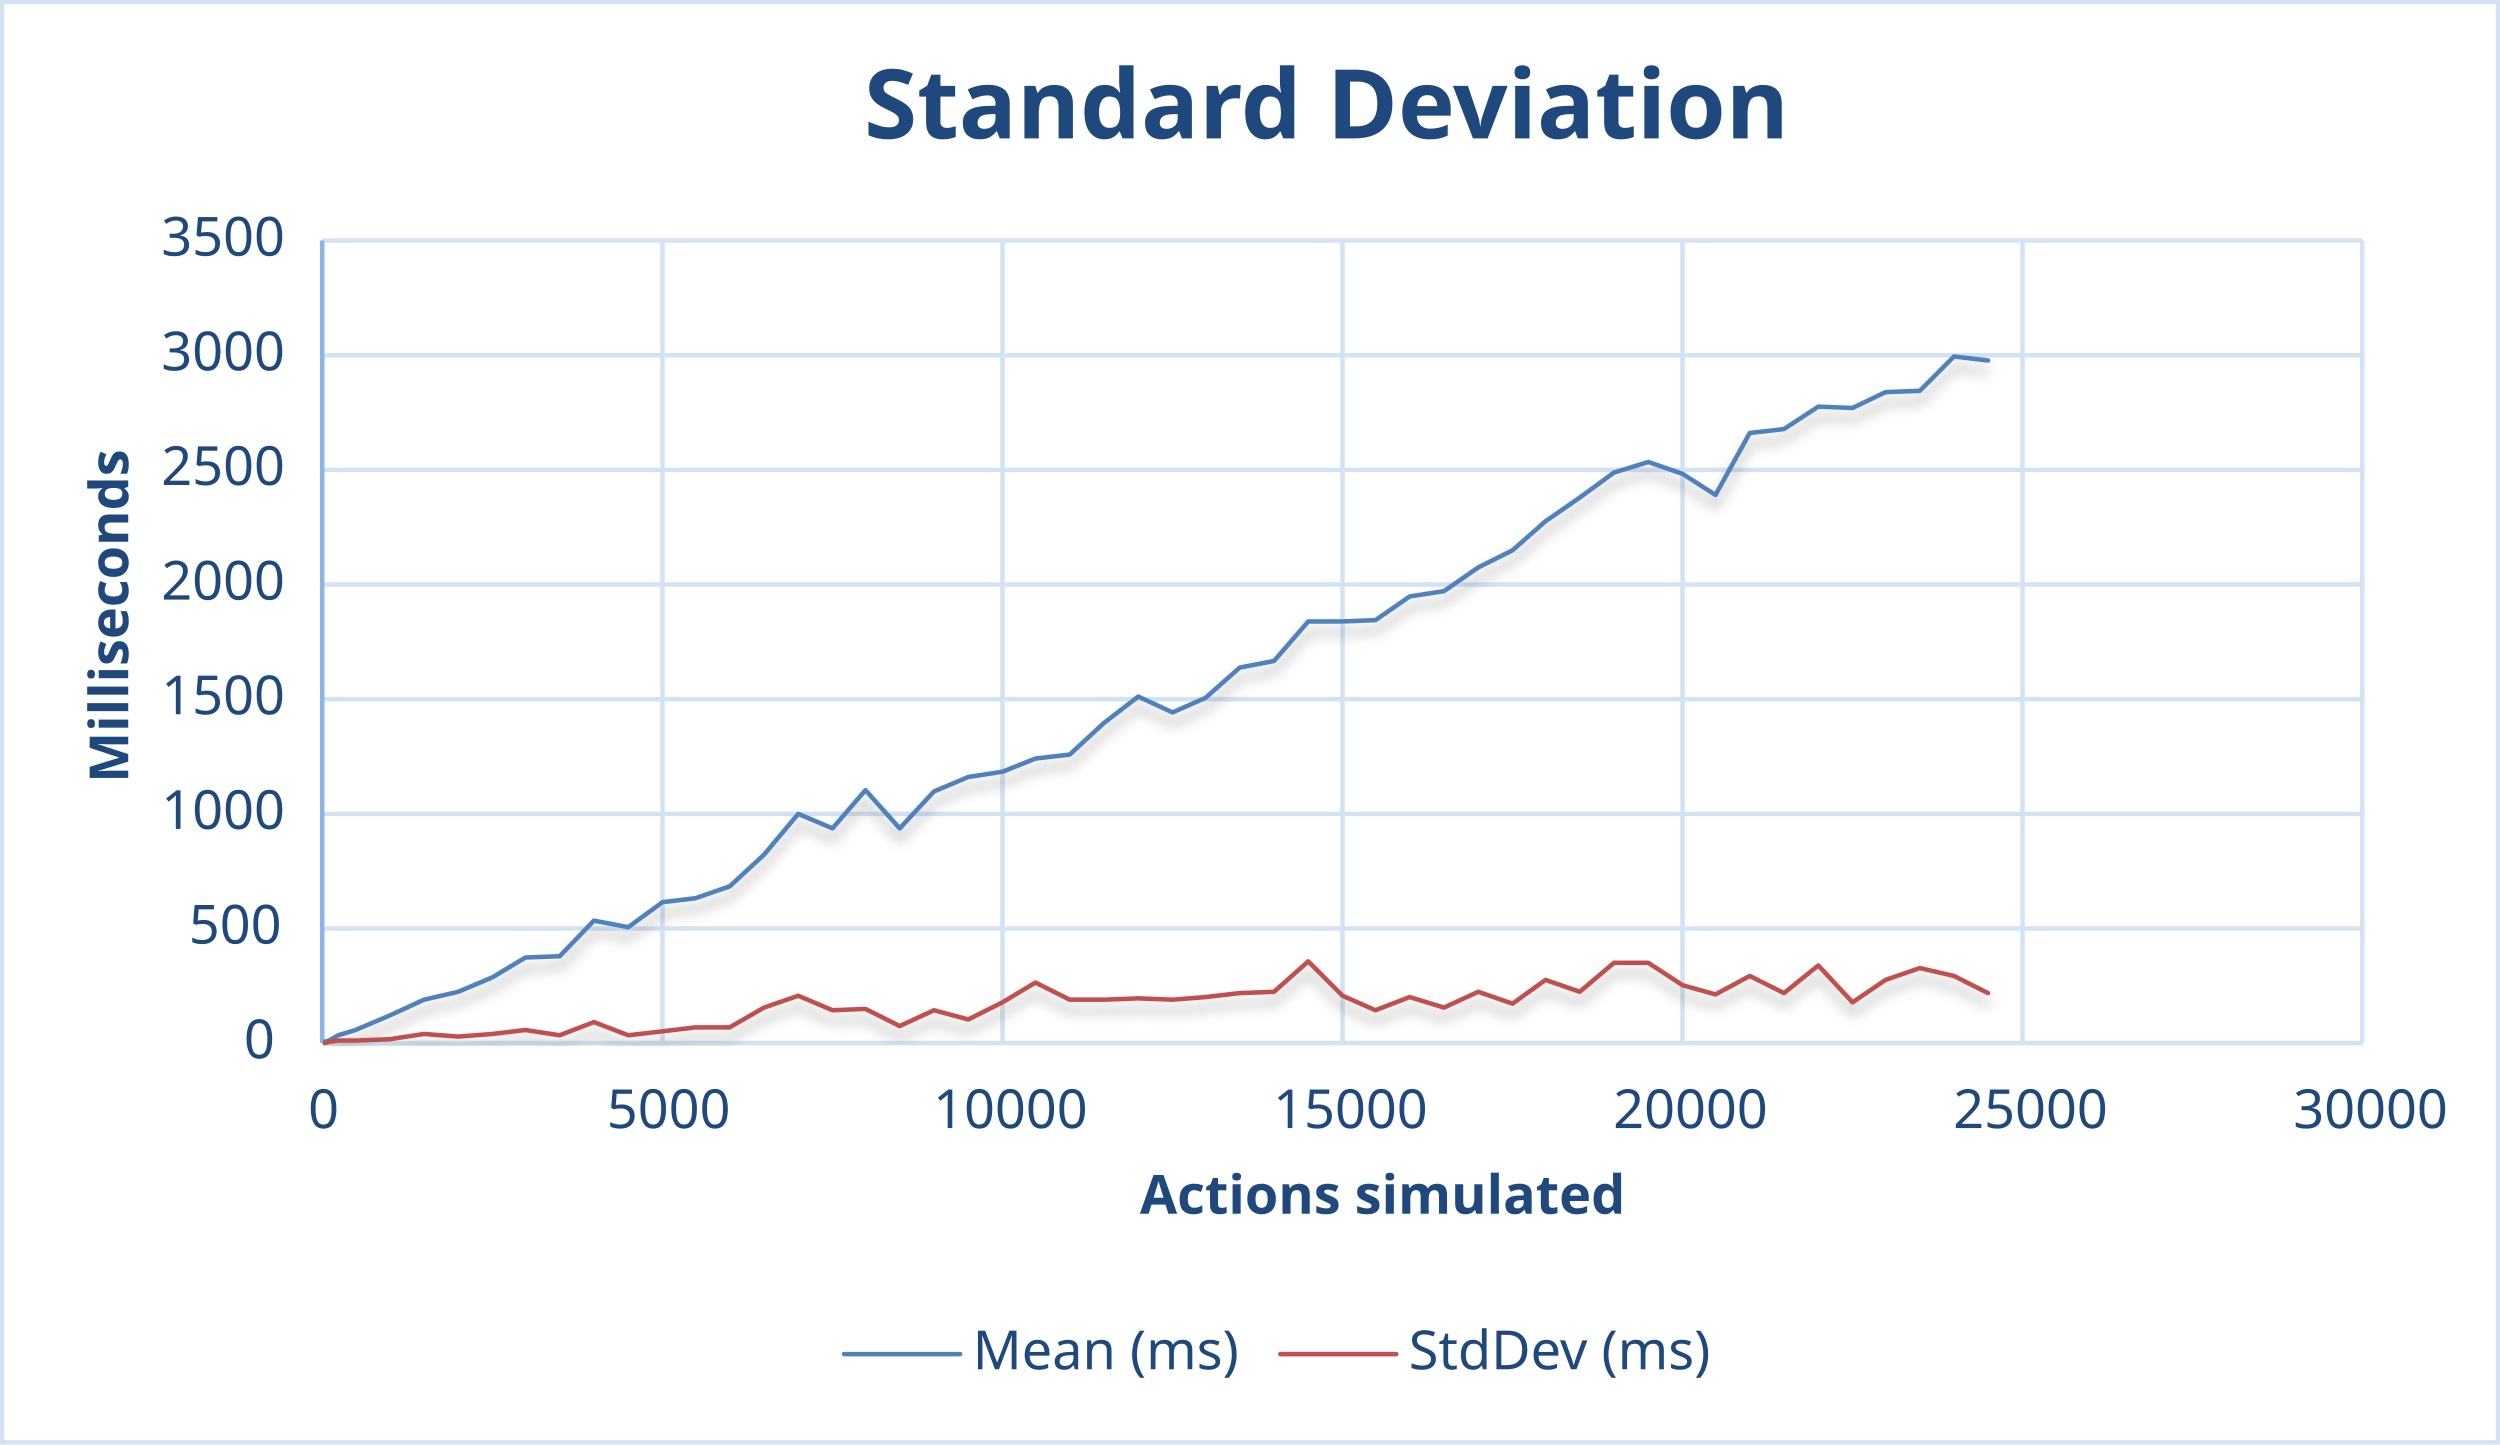
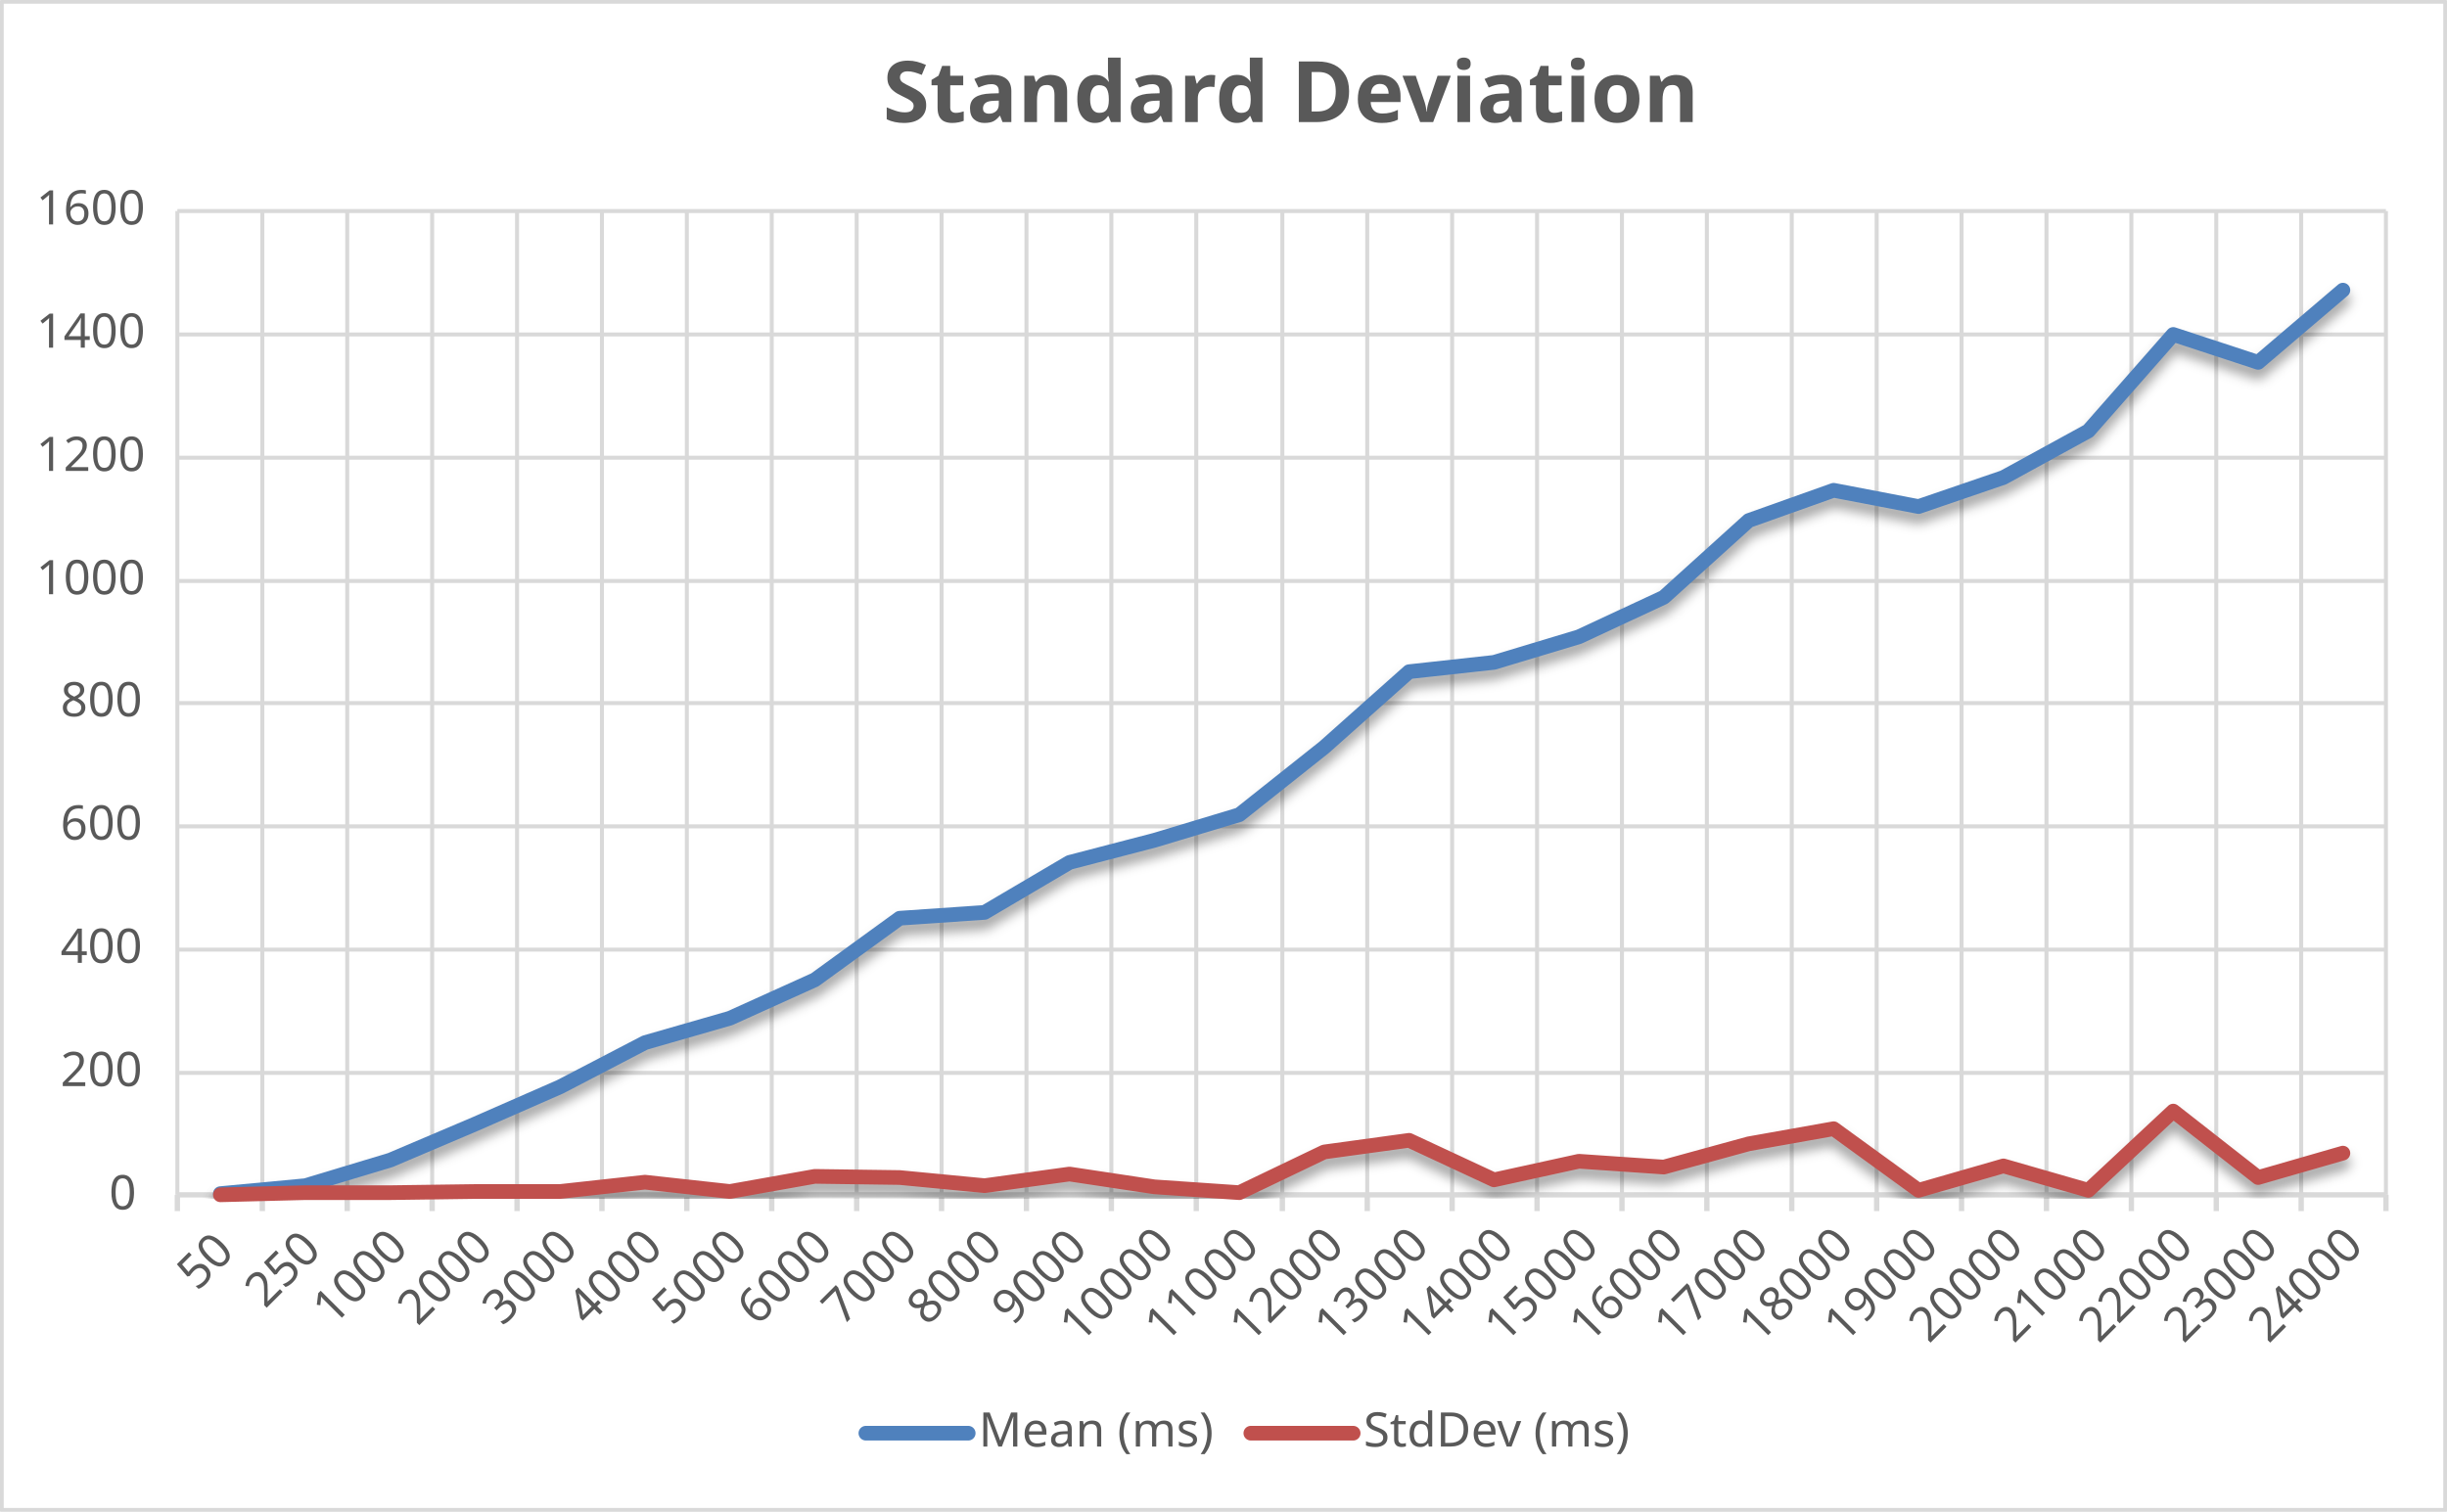
- <svg xmlns="http://www.w3.org/2000/svg" width="1897" height="1096" xml:space="preserve" overflow="hidden">
+ <svg xmlns="http://www.w3.org/2000/svg" width="2104" height="1300" xml:space="preserve" overflow="hidden">
  <defs>
    <filter id="fx0" x="-10%" y="-10%" width="120%" height="120%" filterUnits="userSpaceOnUse" primitiveUnits="userSpaceOnUse">
      <feComponentTransfer color-interpolation-filters="sRGB">
        <feFuncR type="discrete" tableValues="0 0" />
        <feFuncG type="discrete" tableValues="0 0" />
        <feFuncB type="discrete" tableValues="0 0" />
        <feFuncA type="linear" slope="0.349" intercept="0" />
      </feComponentTransfer>
      <feGaussianBlur stdDeviation="4.812 4.812" />
    </filter>
    <filter id="fx1" x="-10%" y="-10%" width="120%" height="120%" filterUnits="userSpaceOnUse" primitiveUnits="userSpaceOnUse">
      <feComponentTransfer color-interpolation-filters="sRGB">
        <feFuncR type="discrete" tableValues="0 0" />
        <feFuncG type="discrete" tableValues="0 0" />
        <feFuncB type="discrete" tableValues="0 0" />
        <feFuncA type="linear" slope="0.349" intercept="0" />
      </feComponentTransfer>
      <feGaussianBlur stdDeviation="4.812 4.812" />
    </filter>
    <clipPath id="clip2">
-       <rect x="5059" y="1436" width="1897" height="1096" />
+       <rect x="1604" y="3442" width="2104" height="1300" />
    </clipPath>
    <clipPath id="clip3">
-       <rect x="5303" y="1618" width="1551" height="612" />
+       <rect x="1756" y="3623" width="1902" height="850" />
    </clipPath>
    <clipPath id="clip4">
-       <rect x="5303" y="1618" width="1551" height="612" />
+       <rect x="1756" y="3623" width="1902" height="850" />
    </clipPath>
  </defs>
-   <g clip-path="url(#clip2)" transform="translate(-5059 -1436)">
-     <rect x="5060" y="1437" width="1894" height="1093" fill="#FFFFFF" />
+   <g clip-path="url(#clip2)" transform="translate(-1604 -3442)">
+     <rect x="1605" y="3443" width="2101" height="1297" fill="#FFFFFF" />
    <g>
-       <path d="M5303.5 2140.57 6851.5 2140.57M5303.5 2053.57 6851.5 2053.57M5303.5 1966.56 6851.5 1966.56M5303.5 1879.56 6851.5 1879.56M5303.5 1792.56 6851.5 1792.56M5303.5 1705.56 6851.5 1705.56M5303.5 1618.5 6851.5 1618.5" stroke="#D4E3F4" stroke-width="3.438" stroke-linejoin="round" stroke-miterlimit="10" fill="none" />
+       <path d="M1756.5 4364.64 3655.5 4364.64M1756.5 4258.64 3655.5 4258.64M1756.5 4152.64 3655.5 4152.64M1756.5 4046.63 3655.5 4046.63M1756.5 3941.63 3655.5 3941.63M1756.5 3835.63 3655.5 3835.63M1756.5 3729.62 3655.5 3729.62M1756.5 3623.5 3655.5 3623.5" stroke="#D9D9D9" stroke-width="3.438" stroke-linejoin="round" stroke-miterlimit="10" fill="none" />
    </g>
    <g>
-       <path d="M5561.68 1618.5 5561.68 2227.5M5819.69 1618.5 5819.69 2227.5M6077.7 1618.5 6077.7 2227.5M6335.71 1618.5 6335.71 2227.5M6593.72 1618.5 6593.72 2227.5M6851.5 1618.5 6851.5 2227.5" stroke="#D4E3F4" stroke-width="3.438" stroke-linejoin="round" stroke-miterlimit="10" fill="none" />
+       <path d="M1756.5 3623.5 1756.5 4469.5M1829.56 3623.5 1829.56 4469.5M1902.56 3623.5 1902.56 4469.5M1975.57 3623.5 1975.57 4469.5M2048.57 3623.5 2048.57 4469.5M2121.57 3623.5 2121.57 4469.5M2194.57 3623.5 2194.57 4469.5M2267.57 3623.5 2267.57 4469.5M2340.58 3623.5 2340.58 4469.5M2413.58 3623.5 2413.58 4469.5M2486.58 3623.5 2486.58 4469.5M2559.58 3623.5 2559.58 4469.5M2632.59 3623.5 2632.59 4469.5M2706.59 3623.5 2706.59 4469.5M2779.59 3623.5 2779.59 4469.5M2852.59 3623.5 2852.59 4469.5M2925.6 3623.5 2925.6 4469.5M2998.6 3623.5 2998.6 4469.5M3071.6 3623.5 3071.6 4469.5M3144.6 3623.5 3144.6 4469.5M3217.61 3623.5 3217.61 4469.5M3290.61 3623.5 3290.61 4469.5M3363.61 3623.5 3363.61 4469.5M3436.61 3623.5 3436.61 4469.5M3509.62 3623.5 3509.62 4469.5M3582.62 3623.5 3582.62 4469.5M3655.5 3623.5 3655.5 4469.5" stroke="#D9D9D9" stroke-width="3.438" stroke-linejoin="round" stroke-miterlimit="10" fill="none" />
    </g>
    <g>
-       <path d="M0 0 0 609" stroke="#8EB4E3" stroke-width="3.438" stroke-linejoin="round" stroke-miterlimit="10" fill="none" fill-rule="evenodd" transform="matrix(1 0 0 -1 5303.5 2227.5)" />
+       <path d="M1756.5 4469.5 3655.5 4469.5" stroke="#D9D9D9" stroke-width="4.583" stroke-linejoin="round" stroke-miterlimit="10" fill="none" fill-rule="evenodd" />
    </g>
    <g>
-       <path d="M5303.5 2227.5 6851.5 2227.5" stroke="#D4E3F4" stroke-width="3.438" stroke-linejoin="round" stroke-miterlimit="10" fill="none" fill-rule="evenodd" />
+       <path d="M1756.5 4469.5 1756.5 4483.5M1829.56 4469.5 1829.56 4483.5M1902.56 4469.5 1902.56 4483.5M1975.57 4469.5 1975.57 4483.5M2048.57 4469.5 2048.57 4483.5M2121.57 4469.5 2121.57 4483.5M2194.57 4469.5 2194.57 4483.5M2267.57 4469.5 2267.57 4483.5M2340.58 4469.5 2340.58 4483.5M2413.58 4469.5 2413.58 4483.5M2486.58 4469.5 2486.58 4483.5M2559.58 4469.5 2559.58 4483.5M2632.59 4469.5 2632.59 4483.5M2706.59 4469.5 2706.59 4483.5M2779.59 4469.5 2779.59 4483.5M2852.59 4469.5 2852.59 4483.5M2925.6 4469.5 2925.6 4483.5M2998.6 4469.5 2998.6 4483.5M3071.6 4469.5 3071.6 4483.5M3144.6 4469.5 3144.6 4483.5M3217.61 4469.5 3217.61 4483.5M3290.61 4469.5 3290.61 4483.5M3363.61 4469.5 3363.61 4483.5M3436.61 4469.5 3436.61 4483.5M3509.62 4469.5 3509.62 4483.5M3582.62 4469.5 3582.62 4483.5M3655.5 4469.5 3655.5 4483.5" stroke="#D9D9D9" stroke-width="4.583" stroke-linejoin="round" stroke-miterlimit="10" fill="none" />
    </g>
    <g clip-path="url(#clip3)">
-       <g filter="url(#fx0)" transform="translate(5288 1697)">
+       <g filter="url(#fx0)" transform="translate(1771 3677)">
        <g>
-           <path d="M17.5 537.801 20.674 536.874 27.675 532.874 40.675 528.873 66.676 517.873 92.677 505.873 118.678 499.873 144.678 488.872 169.679 473.872 195.68 472.872 221.681 445.871 247.682 450.871 273.683 431.87 298.684 428.87 324.684 419.87 350.685 395.869 376.686 364.868 402.687 375.868 427.688 346.867 453.689 375.868 479.689 347.868 505.69 336.867 531.691 332.867 556.692 322.867 582.693 319.867 608.694 295.866 634.695 275.865 660.695 287.866 685.696 276.865 711.697 253.864 737.698 248.864 763.699 218.863 789.7 218.863 814.7 217.863 840.701 199.863 866.702 195.863 892.703 177.862 918.704 164.862 943.705 142.861 969.706 124.86 995.706 105.86 1021.71 97.859 1047.71 106.86 1072.71 122.86 1098.71 75.859 1124.71 72.859 1150.71 55.858 1176.71 56.858 1201.71 44.858 1227.71 43.858 1253.71 17.8 1279.5 20.857" stroke="#4F81BD" stroke-width="3" stroke-linecap="round" stroke-linejoin="round" stroke-miterlimit="10" fill="none" />
+           <path d="M22.5 799.8 95.561 792.947 168.564 770.946 241.566 739.945 314.569 707.944 387.571 669.943 460.573 648.942 533.576 615.941 606.578 562.94 679.581 557.939 752.583 514.938 825.585 495.937 898.588 473.937 971.59 415.935 1044.59 350.933 1117.59 342.932 1190.6 320.932 1263.6 286.93 1336.6 220.928 1409.6 194.927 1482.61 208.928 1555.61 183.927 1628.61 143.926 1701.61 60.923 1774.62 84.924 1847.5 22.8" stroke="#4F81BD" stroke-width="13" stroke-linecap="round" stroke-linejoin="round" stroke-miterlimit="10" fill="none" />
        </g>
      </g>
    </g>
    <g clip-path="url(#clip4)">
-       <g filter="url(#fx1)" transform="translate(5288 2156)">
+       <g filter="url(#fx1)" transform="translate(1771 4383)">
        <g>
-           <path d="M17.5 79.8 20.674 78.874 27.675 77.874 40.675 77.874 66.676 76.874 92.677 72.873 118.678 74.874 144.678 72.873 169.679 69.873 195.68 73.874 221.681 63.873 247.682 73.874 273.683 70.873 298.684 67.873 324.684 67.873 350.685 52.873 376.686 43.873 402.687 54.873 427.688 53.873 453.689 66.873 479.689 54.873 505.69 61.873 531.691 48.873 556.692 33.872 582.693 46.873 608.694 46.873 634.695 45.873 660.695 46.873 685.696 44.873 711.697 41.872 737.698 40.872 763.699 17.8 789.7 43.873 814.7 54.873 840.701 44.873 866.702 52.873 892.703 40.872 918.704 49.873 943.705 31.872 969.706 40.872 995.706 18.872 1021.71 18.872 1047.71 35.872 1072.71 42.873 1098.71 28.872 1124.71 41.872 1150.71 20.872 1176.71 48.873 1201.71 31.872 1227.71 22.872 1253.71 28.872 1279.5 41.872" stroke="#C0504D" stroke-width="3" stroke-linecap="round" stroke-linejoin="round" stroke-miterlimit="10" fill="none" />
+           <path d="M22.5 94.801 95.561 92.947 168.564 92.947 241.566 91.947 314.569 91.947 387.571 83.947 460.573 91.947 533.576 78.947 606.578 79.947 679.581 86.947 752.583 76.947 825.585 87.947 898.588 92.947 971.59 57.946 1044.59 47.946 1117.59 81.947 1190.6 65.947 1263.6 70.947 1336.6 50.946 1409.6 37.946 1482.61 90.947 1555.61 69.947 1628.61 90.947 1701.61 22.801 1774.62 79.947 1847.5 58.946" stroke="#C0504D" stroke-width="13" stroke-linecap="round" stroke-linejoin="round" stroke-miterlimit="10" fill="none" />
        </g>
      </g>
    </g>
    <g>
-       <path d="M5305.5 2226.5 5308.67 2225.57 5315.67 2221.57 5328.68 2217.57 5354.68 2206.57 5380.68 2194.57 5406.68 2188.57 5432.68 2177.57 5457.68 2162.57 5483.68 2161.57 5509.68 2134.57 5535.68 2139.57 5561.68 2120.57 5586.68 2117.57 5612.68 2108.57 5638.69 2084.57 5664.69 2053.57 5690.69 2064.57 5715.69 2035.57 5741.69 2064.57 5767.69 2036.57 5793.69 2025.57 5819.69 2021.57 5844.69 2011.57 5870.69 2008.57 5896.69 1984.57 5922.69 1964.56 5948.7 1976.57 5973.7 1965.56 5999.7 1942.56 6025.7 1937.56 6051.7 1907.56 6077.7 1907.56 6102.7 1906.56 6128.7 1888.56 6154.7 1884.56 6180.7 1866.56 6206.7 1853.56 6231.7 1831.56 6257.71 1813.56 6283.71 1794.56 6309.71 1786.56 6335.71 1795.56 6360.71 1811.56 6386.71 1764.56 6412.71 1761.56 6438.71 1744.56 6464.71 1745.56 6489.71 1733.56 6515.71 1732.56 6541.71 1706.5 6567.5 1709.56" stroke="#4F81BD" stroke-width="3.438" stroke-linecap="round" stroke-linejoin="round" stroke-miterlimit="10" fill="none" />
+       <path d="M1793.5 4468.5 1866.56 4461.65 1939.56 4439.65 2012.57 4408.64 2085.57 4376.64 2158.57 4338.64 2231.57 4317.64 2304.58 4284.64 2377.58 4231.64 2450.58 4226.64 2523.58 4183.64 2596.59 4164.64 2669.59 4142.64 2742.59 4084.63 2815.59 4019.63 2888.59 4011.63 2961.6 3989.63 3034.6 3955.63 3107.6 3889.63 3180.6 3863.63 3253.61 3877.63 3326.61 3852.63 3399.61 3812.63 3472.61 3729.62 3545.62 3753.62 3618.5 3691.5" stroke="#4F81BD" stroke-width="12.604" stroke-linecap="round" stroke-linejoin="round" stroke-miterlimit="10" fill="none" />
    </g>
    <g>
-       <path d="M5305.5 2227.5 5308.67 2226.57 5315.67 2225.57 5328.68 2225.57 5354.68 2224.57 5380.68 2220.57 5406.68 2222.57 5432.68 2220.57 5457.68 2217.57 5483.68 2221.57 5509.68 2211.57 5535.68 2221.57 5561.68 2218.57 5586.68 2215.57 5612.68 2215.57 5638.69 2200.57 5664.69 2191.57 5690.69 2202.57 5715.69 2201.57 5741.69 2214.57 5767.69 2202.57 5793.69 2209.57 5819.69 2196.57 5844.69 2181.57 5870.69 2194.57 5896.69 2194.57 5922.69 2193.57 5948.7 2194.57 5973.7 2192.57 5999.7 2189.57 6025.7 2188.57 6051.7 2165.5 6077.7 2191.57 6102.7 2202.57 6128.7 2192.57 6154.7 2200.57 6180.7 2188.57 6206.7 2197.57 6231.7 2179.57 6257.71 2188.57 6283.71 2166.57 6309.71 2166.57 6335.71 2183.57 6360.71 2190.57 6386.71 2176.57 6412.71 2189.57 6438.71 2168.57 6464.71 2196.57 6489.71 2179.57 6515.71 2170.57 6541.71 2176.57 6567.5 2189.57" stroke="#C0504D" stroke-width="3.438" stroke-linecap="round" stroke-linejoin="round" stroke-miterlimit="10" fill="none" />
+       <path d="M1793.5 4469.5 1866.56 4467.65 1939.56 4467.65 2012.57 4466.65 2085.57 4466.65 2158.57 4458.65 2231.57 4466.65 2304.58 4453.65 2377.58 4454.65 2450.58 4461.65 2523.58 4451.65 2596.59 4462.65 2669.59 4467.65 2742.59 4432.65 2815.59 4422.65 2888.59 4456.65 2961.6 4440.65 3034.6 4445.65 3107.6 4425.65 3180.6 4412.65 3253.61 4465.65 3326.61 4444.65 3399.61 4465.65 3472.61 4397.5 3545.62 4454.65 3618.5 4433.65" stroke="#C0504D" stroke-width="12.604" stroke-linecap="round" stroke-linejoin="round" stroke-miterlimit="10" fill="none" />
    </g>
    <g>
-       <text fill="#1F497D" font-family="Calibri,Calibri_MSFontService,sans-serif" font-weight="400" font-size="41" transform="matrix(1 0 0 1 5244.09 2239)">0</text>
+       <text fill="#595959" font-family="Calibri,Calibri_MSFontService,sans-serif" font-weight="400" font-size="41" transform="matrix(1 0 0 1 1697.8 4482)">0</text>
    </g>
    <g>
-       <text fill="#1F497D" font-family="Calibri,Calibri_MSFontService,sans-serif" font-weight="400" font-size="41" transform="matrix(1 0 0 1 5202.29 2152)">500</text>
+       <text fill="#595959" font-family="Calibri,Calibri_MSFontService,sans-serif" font-weight="400" font-size="41" transform="matrix(1 0 0 1 1656 4376)">200</text>
    </g>
    <g>
-       <text fill="#1F497D" font-family="Calibri,Calibri_MSFontService,sans-serif" font-weight="400" font-size="41" transform="matrix(1 0 0 1 5181.39 2065)">1000</text>
+       <text fill="#595959" font-family="Calibri,Calibri_MSFontService,sans-serif" font-weight="400" font-size="41" transform="matrix(1 0 0 1 1656 4270)">400</text>
    </g>
    <g>
-       <text fill="#1F497D" font-family="Calibri,Calibri_MSFontService,sans-serif" font-weight="400" font-size="41" transform="matrix(1 0 0 1 5181.39 1978)">1500</text>
+       <text fill="#595959" font-family="Calibri,Calibri_MSFontService,sans-serif" font-weight="400" font-size="41" transform="matrix(1 0 0 1 1656 4164)">600</text>
    </g>
    <g>
-       <text fill="#1F497D" font-family="Calibri,Calibri_MSFontService,sans-serif" font-weight="400" font-size="41" transform="matrix(1 0 0 1 5181.39 1891)">2000</text>
+       <text fill="#595959" font-family="Calibri,Calibri_MSFontService,sans-serif" font-weight="400" font-size="41" transform="matrix(1 0 0 1 1656 4058)">800</text>
    </g>
    <g>
-       <text fill="#1F497D" font-family="Calibri,Calibri_MSFontService,sans-serif" font-weight="400" font-size="41" transform="matrix(1 0 0 1 5181.39 1804)">2500</text>
+       <text fill="#595959" font-family="Calibri,Calibri_MSFontService,sans-serif" font-weight="400" font-size="41" transform="matrix(1 0 0 1 1635.1 3953)">1000</text>
    </g>
    <g>
-       <text fill="#1F497D" font-family="Calibri,Calibri_MSFontService,sans-serif" font-weight="400" font-size="41" transform="matrix(1 0 0 1 5181.39 1717)">3000</text>
+       <text fill="#595959" font-family="Calibri,Calibri_MSFontService,sans-serif" font-weight="400" font-size="41" transform="matrix(1 0 0 1 1635.1 3847)">1200</text>
    </g>
    <g>
-       <text fill="#1F497D" font-family="Calibri,Calibri_MSFontService,sans-serif" font-weight="400" font-size="41" transform="matrix(1 0 0 1 5181.39 1630)">3500</text>
+       <text fill="#595959" font-family="Calibri,Calibri_MSFontService,sans-serif" font-weight="400" font-size="41" transform="matrix(1 0 0 1 1635.1 3741)">1400</text>
    </g>
    <g>
-       <text fill="#1F497D" font-family="Calibri,Calibri_MSFontService,sans-serif" font-weight="400" font-size="41" transform="matrix(1 0 0 1 5292.81 2292)">0</text>
+       <text fill="#595959" font-family="Calibri,Calibri_MSFontService,sans-serif" font-weight="400" font-size="41" transform="matrix(1 0 0 1 1635.1 3635)">1600</text>
    </g>
    <g>
-       <text fill="#1F497D" font-family="Calibri,Calibri_MSFontService,sans-serif" font-weight="400" font-size="41" transform="matrix(1 0 0 1 5519.48 2292)">5000</text>
+       <text fill="#595959" font-family="Calibri,Calibri_MSFontService,sans-serif" font-weight="400" font-size="41" transform="matrix(0.707107 -0.707107 0.707107 0.707107 1773.69 4553)">50</text>
    </g>
    <g>
-       <text fill="#1F497D" font-family="Calibri,Calibri_MSFontService,sans-serif" font-weight="400" font-size="41" transform="matrix(1 0 0 1 5767.05 2292)">10000</text>
+       <text fill="#595959" font-family="Calibri,Calibri_MSFontService,sans-serif" font-weight="400" font-size="41" transform="matrix(0.707107 -0.707107 0.707107 0.707107 1831.93 4568)">250</text>
    </g>
    <g>
-       <text fill="#1F497D" font-family="Calibri,Calibri_MSFontService,sans-serif" font-weight="400" font-size="41" transform="matrix(1 0 0 1 6025.08 2292)">15000</text>
+       <text fill="#595959" font-family="Calibri,Calibri_MSFontService,sans-serif" font-weight="400" font-size="41" transform="matrix(0.707107 -0.707107 0.707107 0.707107 1890.16 4583)">1000</text>
    </g>
    <g>
-       <text fill="#1F497D" font-family="Calibri,Calibri_MSFontService,sans-serif" font-weight="400" font-size="41" transform="matrix(1 0 0 1 6283.1 2292)">20000</text>
+       <text fill="#595959" font-family="Calibri,Calibri_MSFontService,sans-serif" font-weight="400" font-size="41" transform="matrix(0.707107 -0.707107 0.707107 0.707107 1963.17 4583)">2000</text>
    </g>
    <g>
-       <text fill="#1F497D" font-family="Calibri,Calibri_MSFontService,sans-serif" font-weight="400" font-size="41" transform="matrix(1 0 0 1 6541.12 2292)">25000</text>
+       <text fill="#595959" font-family="Calibri,Calibri_MSFontService,sans-serif" font-weight="400" font-size="41" transform="matrix(0.707107 -0.707107 0.707107 0.707107 2036.17 4583)">3000</text>
    </g>
    <g>
-       <text fill="#1F497D" font-family="Calibri,Calibri_MSFontService,sans-serif" font-weight="400" font-size="41" transform="matrix(1 0 0 1 6799.15 2292)">30000</text>
+       <text fill="#595959" font-family="Calibri,Calibri_MSFontService,sans-serif" font-weight="400" font-size="41" transform="matrix(0.707107 -0.707107 0.707107 0.707107 2109.18 4583)">4000</text>
    </g>
    <g>
-       <text fill="#1F497D" font-family="Calibri,Calibri_MSFontService,sans-serif" font-weight="700" font-size="41" transform="matrix(6.12323e-17 -1 1 6.12323e-17 5156.3 2030)">Milliseconds</text>
+       <text fill="#595959" font-family="Calibri,Calibri_MSFontService,sans-serif" font-weight="400" font-size="41" transform="matrix(0.707107 -0.707107 0.707107 0.707107 2182.19 4583)">5000</text>
    </g>
    <g>
-       <text fill="#1F497D" font-family="Calibri,Calibri_MSFontService,sans-serif" font-weight="700" font-size="41" transform="matrix(1 0 0 1 5923.94 2357)">Actions simulated</text>
+       <text fill="#595959" font-family="Calibri,Calibri_MSFontService,sans-serif" font-weight="400" font-size="41" transform="matrix(0.707107 -0.707107 0.707107 0.707107 2255.2 4583)">6000</text>
    </g>
    <g>
-       <text fill="#1F497D" font-family="Calibri,Calibri_MSFontService,sans-serif" font-weight="700" font-size="73" transform="matrix(1 0 0 1 5714.64 1541)">Standard Deviation</text>
+       <text fill="#595959" font-family="Calibri,Calibri_MSFontService,sans-serif" font-weight="400" font-size="41" transform="matrix(0.707107 -0.707107 0.707107 0.707107 2328.21 4583)">7000</text>
    </g>
    <g>
-       <path d="M5699.5 2463.5 5787.5 2463.5" stroke="#4F81BD" stroke-width="3.438" stroke-linecap="round" stroke-linejoin="round" stroke-miterlimit="10" fill="none" fill-rule="evenodd" />
+       <text fill="#595959" font-family="Calibri,Calibri_MSFontService,sans-serif" font-weight="400" font-size="41" transform="matrix(0.707107 -0.707107 0.707107 0.707107 2401.22 4583)">8000</text>
    </g>
    <g>
-       <text fill="#1F497D" font-family="Calibri,Calibri_MSFontService,sans-serif" font-weight="400" font-size="41" transform="matrix(1 0 0 1 5797.1 2475)">Mean (ms)</text>
+       <text fill="#595959" font-family="Calibri,Calibri_MSFontService,sans-serif" font-weight="400" font-size="41" transform="matrix(0.707107 -0.707107 0.707107 0.707107 2474.23 4583)">9000</text>
    </g>
    <g>
-       <path d="M6030.5 2463.5 6118.5 2463.5" stroke="#C0504D" stroke-width="3.438" stroke-linecap="round" stroke-linejoin="round" stroke-miterlimit="10" fill="none" fill-rule="evenodd" />
+       <text fill="#595959" font-family="Calibri,Calibri_MSFontService,sans-serif" font-weight="400" font-size="41" transform="matrix(0.707107 -0.707107 0.707107 0.707107 2532.46 4598)">10000</text>
    </g>
    <g>
-       <text fill="#1F497D" font-family="Calibri,Calibri_MSFontService,sans-serif" font-weight="400" font-size="41" transform="matrix(1 0 0 1 6127.98 2475)">StdDev (ms)</text>
+       <text fill="#595959" font-family="Calibri,Calibri_MSFontService,sans-serif" font-weight="400" font-size="41" transform="matrix(0.707107 -0.707107 0.707107 0.707107 2605.47 4598)">11000</text>
    </g>
-     <rect x="5060.5" y="1437.5" width="1894" height="1093" stroke="#D4E3F4" stroke-width="3.438" stroke-linejoin="round" stroke-miterlimit="10" fill="none" />
+     <g>
+       <text fill="#595959" font-family="Calibri,Calibri_MSFontService,sans-serif" font-weight="400" font-size="41" transform="matrix(0.707107 -0.707107 0.707107 0.707107 2678.48 4598)">12000</text>
+     </g>
+     <g>
+       <text fill="#595959" font-family="Calibri,Calibri_MSFontService,sans-serif" font-weight="400" font-size="41" transform="matrix(0.707107 -0.707107 0.707107 0.707107 2751.49 4598)">13000</text>
+     </g>
+     <g>
+       <text fill="#595959" font-family="Calibri,Calibri_MSFontService,sans-serif" font-weight="400" font-size="41" transform="matrix(0.707107 -0.707107 0.707107 0.707107 2824.5 4598)">14000</text>
+     </g>
+     <g>
+       <text fill="#595959" font-family="Calibri,Calibri_MSFontService,sans-serif" font-weight="400" font-size="41" transform="matrix(0.707107 -0.707107 0.707107 0.707107 2897.51 4598)">15000</text>
+     </g>
+     <g>
+       <text fill="#595959" font-family="Calibri,Calibri_MSFontService,sans-serif" font-weight="400" font-size="41" transform="matrix(0.707107 -0.707107 0.707107 0.707107 2970.51 4598)">16000</text>
+     </g>
+     <g>
+       <text fill="#595959" font-family="Calibri,Calibri_MSFontService,sans-serif" font-weight="400" font-size="41" transform="matrix(0.707107 -0.707107 0.707107 0.707107 3043.52 4598)">17000</text>
+     </g>
+     <g>
+       <text fill="#595959" font-family="Calibri,Calibri_MSFontService,sans-serif" font-weight="400" font-size="41" transform="matrix(0.707107 -0.707107 0.707107 0.707107 3116.53 4598)">18000</text>
+     </g>
+     <g>
+       <text fill="#595959" font-family="Calibri,Calibri_MSFontService,sans-serif" font-weight="400" font-size="41" transform="matrix(0.707107 -0.707107 0.707107 0.707107 3189.54 4598)">19000</text>
+     </g>
+     <g>
+       <text fill="#595959" font-family="Calibri,Calibri_MSFontService,sans-serif" font-weight="400" font-size="41" transform="matrix(0.707107 -0.707107 0.707107 0.707107 3262.55 4598)">20000</text>
+     </g>
+     <g>
+       <text fill="#595959" font-family="Calibri,Calibri_MSFontService,sans-serif" font-weight="400" font-size="41" transform="matrix(0.707107 -0.707107 0.707107 0.707107 3335.56 4598)">21000</text>
+     </g>
+     <g>
+       <text fill="#595959" font-family="Calibri,Calibri_MSFontService,sans-serif" font-weight="400" font-size="41" transform="matrix(0.707107 -0.707107 0.707107 0.707107 3408.57 4598)">22000</text>
+     </g>
+     <g>
+       <text fill="#595959" font-family="Calibri,Calibri_MSFontService,sans-serif" font-weight="400" font-size="41" transform="matrix(0.707107 -0.707107 0.707107 0.707107 3481.58 4598)">23000</text>
+     </g>
+     <g>
+       <text fill="#595959" font-family="Calibri,Calibri_MSFontService,sans-serif" font-weight="400" font-size="41" transform="matrix(0.707107 -0.707107 0.707107 0.707107 3554.59 4598)">24000</text>
+     </g>
+     <g>
+       <text fill="#595959" font-family="Calibri,Calibri_MSFontService,sans-serif" font-weight="700" font-size="73" transform="matrix(1 0 0 1 2363.07 3547)">Standard Deviation</text>
+     </g>
+     <g>
+       <path d="M2348.5 4674.5 2436.5 4674.5" stroke="#4F81BD" stroke-width="12.604" stroke-linecap="round" stroke-linejoin="round" stroke-miterlimit="10" fill="none" fill-rule="evenodd" />
+     </g>
+     <g>
+       <text fill="#595959" font-family="Calibri,Calibri_MSFontService,sans-serif" font-weight="400" font-size="41" transform="matrix(1 0 0 1 2445.53 4686)">Mean (ms)</text>
+     </g>
+     <g>
+       <path d="M2679.5 4674.5 2767.5 4674.5" stroke="#C0504D" stroke-width="12.604" stroke-linecap="round" stroke-linejoin="round" stroke-miterlimit="10" fill="none" fill-rule="evenodd" />
+     </g>
+     <g>
+       <text fill="#595959" font-family="Calibri,Calibri_MSFontService,sans-serif" font-weight="400" font-size="41" transform="matrix(1 0 0 1 2776.42 4686)">StdDev (ms)</text>
+     </g>
+     <rect x="1605.5" y="3443.5" width="2101" height="1297" stroke="#D9D9D9" stroke-width="3.438" stroke-linejoin="round" stroke-miterlimit="10" fill="none" />
  </g>
</svg>
